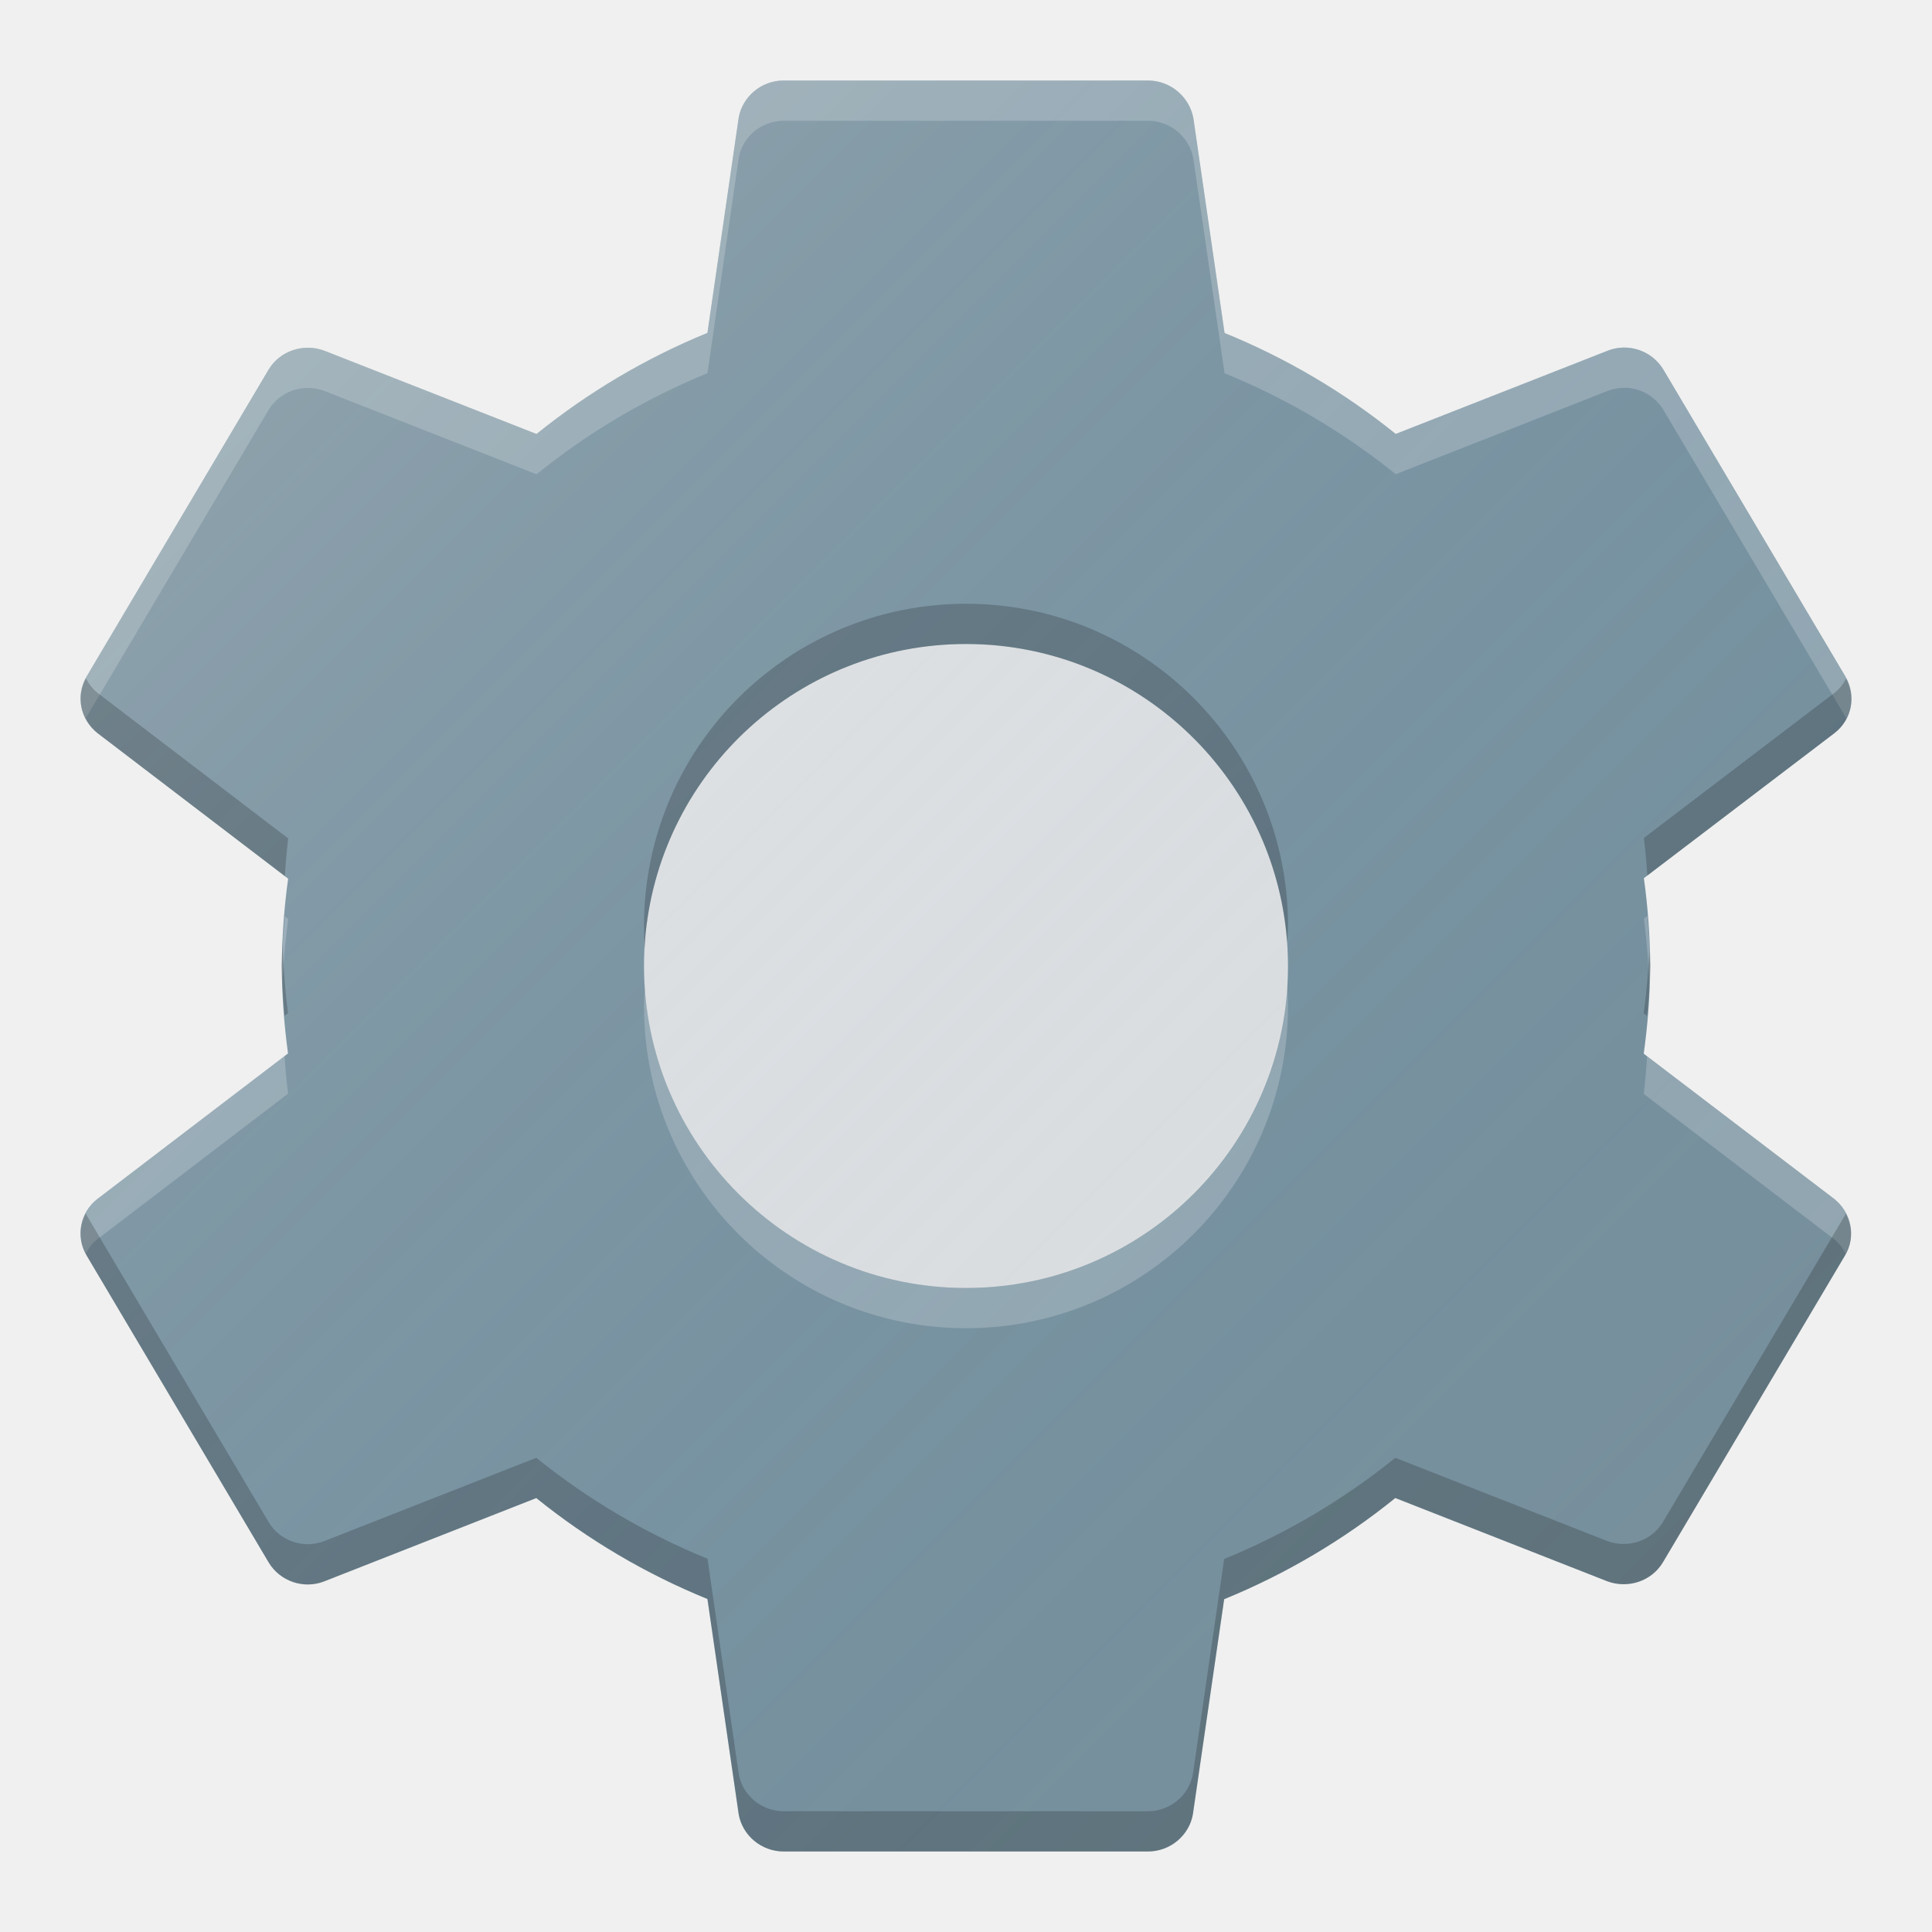
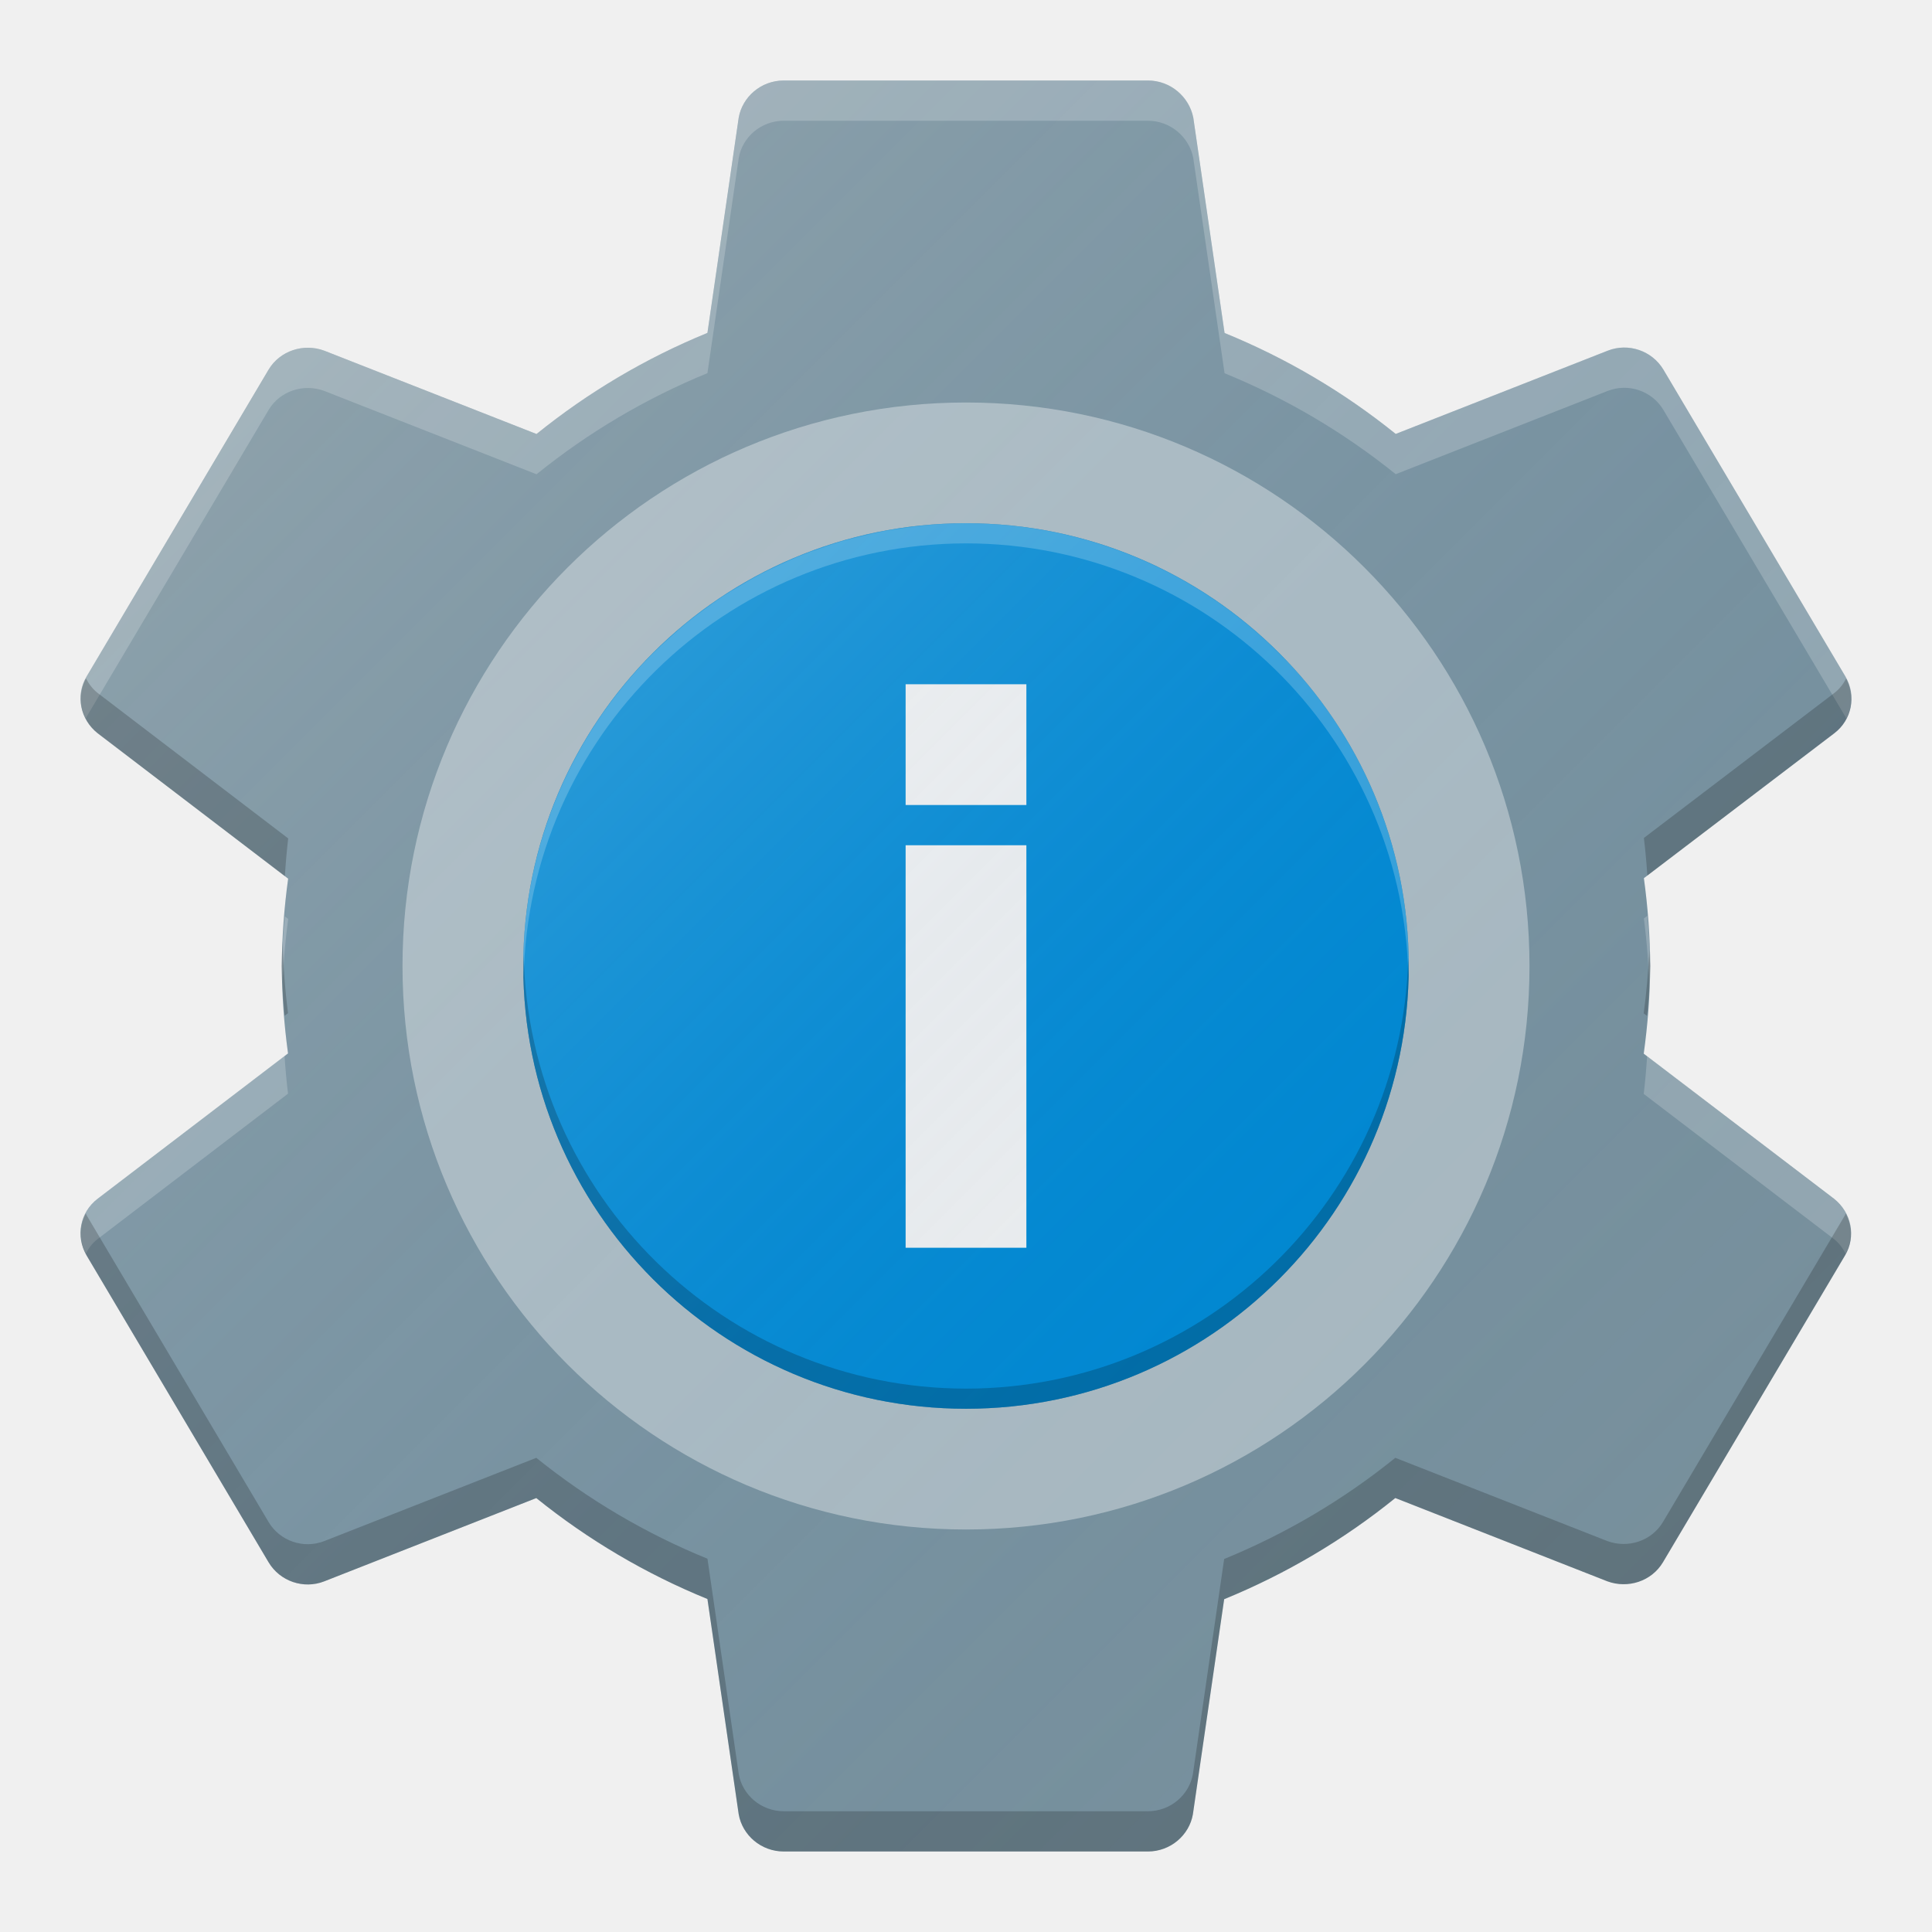
<svg xmlns="http://www.w3.org/2000/svg" xmlns:xlink="http://www.w3.org/1999/xlink" width="48" height="48" viewBox="0 0 48 48" id="svg2" version="1.1">
  <defs id="defs10">
    <linearGradient xlink:href="#linearGradient4165" id="linearGradient4171-1" x1="7" y1="1011.362" x2="41" y2="1045.362" gradientUnits="userSpaceOnUse" gradientTransform="matrix(0.9565142,0,0,0.9565217,2.028734,-960.0301)" />
    <linearGradient id="linearGradient4165">
      <stop style="stop-color:#ffffff;stop-opacity:0.15" offset="0" id="stop4167" />
      <stop style="stop-color:#177ed5;stop-opacity:0;" offset="1" id="stop4169" />
    </linearGradient>
    <linearGradient xlink:href="#linearGradient4165" id="linearGradient4171-1-9" x1="7" y1="1011.362" x2="41" y2="1045.362" gradientUnits="userSpaceOnUse" gradientTransform="matrix(0.6521738,0,0,0.6521687,8.347827,-646.6654)" />
+     <linearGradient xlink:href="#linearGradient4165" id="linearGradient4171-1-3" x1="7" y1="1011.362" x2="41" y2="1045.362" gradientUnits="userSpaceOnUse" gradientTransform="matrix(0.4782583,0,0,0.4782607,12.52174,-467.8251)" />
  </defs>
  <ellipse style="fill:#e0e0e0;fill-opacity:1;stroke:none;stroke-width:2;stroke-linecap:round;stroke-linejoin:round;stroke-miterlimit:4;stroke-dasharray:none;stroke-opacity:1" id="path4136" cx="24" cy="24" rx="10" ry="10" />
  <path style="fill:#ffffff;fill-opacity:0.2;stroke:none;stroke-width:2;stroke-linecap:round;stroke-linejoin:round;stroke-miterlimit:4;stroke-dasharray:none;stroke-opacity:1" d="m 24,14 a 10,10 0 0 0 -10,10 10,10 0 0 0 0.004,0.133 10,10 0 0 1 9.995,-9.906 10,10 0 0 1 9.996,9.867 10,10 0 0 0 0.004,-0.094 10,10 0 0 0 -10,-10 z" id="circle4149" />
  <path id="path4155" d="m 24,34 a 10,10 0 0 1 -10,-10 10,10 0 0 1 0.004,-0.133 10,10 0 0 0 9.996,9.906 10,10 0 0 0 9.996,-9.867 10,10 0 0 1 0.004,0.094 A 10,10 0 0 1 24,34 Z" style="fill:#000000;fill-opacity:0.2;stroke:none;stroke-width:2;stroke-linecap:round;stroke-linejoin:round;stroke-miterlimit:4;stroke-dasharray:none;stroke-opacity:1" />
  <path style="fill:url(#linearGradient4171-1-9);fill-opacity:1;stroke:none;stroke-width:2;stroke-linecap:round;stroke-linejoin:round;stroke-miterlimit:4;stroke-dasharray:none;stroke-opacity:1" d="m 24,9 a 15,15 0 0 0 -1.289,0.065 15,15 0 0 0 -0.707,0.085 15,15 0 0 0 -0.78,0.118 15,15 0 0 0 -0.697,0.157 15,15 0 0 0 -0.752,0.191 15,15 0 0 0 -0.693,0.231 15,15 0 0 0 -0.726,0.265 15,15 0 0 0 -0.665,0.298 15,15 0 0 0 -0.688,0.332 15,15 0 0 0 -0.641,0.367 15,15 0 0 0 -0.651,0.399 15,15 0 0 0 -0.597,0.428 15,15 0 0 0 -0.609,0.464 15,15 0 0 0 -0.538,0.471 15,15 0 0 0 -0.577,0.537 15,15 0 0 0 -4.392,10.592 15,15 0 0 0 4.225,10.435 l 0.022,0 A 15,15 0 0 0 24,39 a 15,15 0 0 0 1.274,-0.065 15,15 0 0 0 0.738,-0.089 15,15 0 0 0 0.764,-0.116 15,15 0 0 0 0.697,-0.157 15,15 0 0 0 0.752,-0.191 15,15 0 0 0 0.693,-0.231 15,15 0 0 0 0.726,-0.265 15,15 0 0 0 0.665,-0.298 15,15 0 0 0 0.688,-0.332 15,15 0 0 0 0.641,-0.367 15,15 0 0 0 0.651,-0.399 15,15 0 0 0 0.597,-0.428 15,15 0 0 0 0.609,-0.464 15,15 0 0 0 0.538,-0.471 15,15 0 0 0 0.577,-0.538 15,15 0 0 0 4.392,-10.591 15,15 0 0 0 -4.226,-10.435 l -0.02,0 A 15,15 0 0 0 24,9 Z" id="circle4163-3-7" />
  <path style="fill:#78909c;fill-opacity:1" d="M 19.473,2 C 18.907,2 18.444,2.407 18.353,2.924 L 17.576,8.271 a 17,17 0 0 0 -4.246,2.512 L 8.052,8.711 C 7.544,8.524 6.956,8.711 6.673,9.184 L 2.152,16.807 c -0.283,0.473 -0.158,1.067 0.271,1.408 l 4.736,3.615 A 17,17 0 0 0 7,24 17,17 0 0 0 7.156,26.172 l -4.733,3.613 c -0.43,0.33 -0.554,0.924 -0.271,1.408 l 4.522,7.623 c 0.283,0.473 0.87,0.671 1.379,0.473 L 13.324,37.219 a 17,17 0 0 0 4.252,2.508 l 0.777,5.35 C 18.444,45.593 18.907,46 19.473,46 l 9.045,0 c 0.565,0 1.029,-0.407 1.119,-0.924 l 0.777,-5.344 a 17,17 0 0 0 4.252,-2.514 l 5.27,2.07 c 0.509,0.187 1.096,3.44e-4 1.379,-0.473 l 4.524,-7.623 c 0.283,-0.473 0.158,-1.067 -0.271,-1.408 L 40.838,26.178 A 17,17 0 0 0 41,24 a 17,17 0 0 0 -0.158,-2.182 l 4.735,-3.604 c 0.43,-0.33 0.554,-0.924 0.271,-1.408 L 41.327,9.184 C 41.044,8.711 40.456,8.513 39.948,8.711 L 34.676,10.781 A 17,17 0 0 0 30.424,8.273 L 29.647,2.924 C 29.545,2.407 29.083,2 28.518,2 l -9.045,0 z m 4.527,14 a 8,8 0 0 1 8,8 8,8 0 0 1 -8,8 8,8 0 0 1 -8,-8 8,8 0 0 1 0.039,-0.799 A 8,8 0 0 1 24,16 Z" id="path6" />
  <path style="fill:url(#linearGradient4171-1);fill-opacity:1;stroke:none;stroke-width:2;stroke-linecap:round;stroke-linejoin:round;stroke-miterlimit:4;stroke-dasharray:none;stroke-opacity:1" d="m 19.473,2 c -0.565,0 -1.029,0.407 -1.119,0.924 l -0.777,5.348 a 17,17 0 0 0 -4.246,2.512 L 8.053,8.711 C 7.544,8.524 6.956,8.711 6.674,9.184 L 2.152,16.807 c -0.283,0.473 -0.158,1.067 0.271,1.408 l 4.736,3.615 A 17,17 0 0 0 7,24 a 17,17 0 0 0 0.156,2.172 l -4.732,3.613 c -0.43,0.33 -0.554,0.924 -0.271,1.408 l 4.521,7.623 c 0.283,0.473 0.87,0.671 1.379,0.473 L 13.324,37.219 a 17,17 0 0 0 4.252,2.508 l 0.777,5.35 C 18.444,45.593 18.907,46 19.473,46 l 9.045,0 c 0.565,0 1.029,-0.407 1.119,-0.924 l 0.777,-5.344 a 17,17 0 0 0 4.252,-2.514 l 5.27,2.07 c 0.509,0.187 1.096,3.44e-4 1.379,-0.473 l 4.523,-7.623 c 0.283,-0.473 0.158,-1.067 -0.271,-1.408 L 40.838,26.178 A 17,17 0 0 0 41,24 a 17,17 0 0 0 -0.158,-2.182 l 4.734,-3.604 c 0.43,-0.33 0.554,-0.924 0.271,-1.408 L 41.326,9.184 C 41.044,8.711 40.456,8.513 39.947,8.711 L 34.676,10.781 A 17,17 0 0 0 30.424,8.273 L 29.646,2.924 C 29.545,2.407 29.083,2 28.518,2 l -9.045,0 z m 4.527,14 a 8,8 0 0 1 8,8 8,8 0 0 1 -8,8 8,8 0 0 1 -8,-8 8,8 0 0 1 0.039,-0.799 A 8,8 0 0 1 24,16 Z" id="circle4163-3" />
  <path style="fill:#ffffff;fill-opacity:0.2" d="M 19.473 2 C 18.907 2 18.444 2.407 18.354 2.924 L 17.576 8.271 A 17 17 0 0 0 13.33 10.783 L 8.053 8.711 C 7.544 8.524 6.956 8.711 6.674 9.184 L 2.152 16.807 C 1.953 17.14 1.965 17.531 2.135 17.854 C 2.143 17.838 2.143 17.822 2.152 17.807 L 6.674 10.184 C 6.956 9.711 7.544 9.524 8.053 9.711 L 13.33 11.783 A 17 17 0 0 1 17.576 9.271 L 18.354 3.924 C 18.444 3.407 18.907 3 19.473 3 L 28.518 3 C 29.083 3 29.545 3.407 29.646 3.924 L 30.424 9.273 A 17 17 0 0 1 34.676 11.781 L 39.947 9.711 C 40.456 9.513 41.044 9.711 41.326 10.184 L 45.848 17.807 C 45.857 17.823 45.859 17.841 45.867 17.857 C 46.036 17.538 46.046 17.147 45.848 16.807 L 41.326 9.184 C 41.044 8.711 40.456 8.513 39.947 8.711 L 34.676 10.781 A 17 17 0 0 0 30.424 8.273 L 29.646 2.924 C 29.545 2.407 29.083 2 28.518 2 L 19.473 2 z M 40.928 22.752 L 40.842 22.818 A 17 17 0 0 1 40.977 24.607 A 17 17 0 0 0 41 24 A 17 17 0 0 0 40.928 22.752 z M 7.078 22.768 A 17 17 0 0 0 7 24 A 17 17 0 0 0 7.023 24.396 A 17 17 0 0 1 7.16 22.83 L 7.078 22.768 z M 31.979 24.424 A 8 8 0 0 1 24 32 A 8 8 0 0 1 16.021 24.576 A 8 8 0 0 0 16 25 A 8 8 0 0 0 24 33 A 8 8 0 0 0 32 25 A 8 8 0 0 0 31.979 24.424 z M 7.07 26.236 L 2.424 29.785 C 2.009 30.104 1.886 30.668 2.133 31.143 C 2.204 31.008 2.296 30.883 2.424 30.785 L 7.156 27.172 A 17 17 0 0 1 7.07 26.236 z M 40.922 26.24 A 17 17 0 0 1 40.838 27.178 L 45.566 30.785 C 45.693 30.886 45.784 31.011 45.855 31.146 C 46.104 30.681 45.982 30.115 45.566 29.785 L 40.922 26.24 z " id="path4146" />
  <path style="fill:#000000;fill-opacity:0.196" d="M 24,15 A 8,8 0 0 0 16.039,22.201 8,8 0 0 0 16,23 a 8,8 0 0 0 0.021,0.576 8,8 0 0 1 0.018,-0.375 A 8,8 0 0 1 24,16 8,8 0 0 1 31.979,23.424 8,8 0 0 0 32,23 8,8 0 0 0 24,15 Z M 2.135,16.854 c -0.249,0.465 -0.127,1.031 0.289,1.361 l 4.654,3.553 a 17,17 0 0 1 0.082,-0.938 L 2.424,17.215 C 2.297,17.114 2.206,16.989 2.135,16.854 Z m 43.732,0.004 c -0.071,0.135 -0.163,0.259 -0.291,0.357 l -4.734,3.604 a 17,17 0 0 1 0.086,0.934 l 4.648,-3.537 c 0.415,-0.319 0.538,-0.883 0.291,-1.357 z M 7.023,23.396 A 17,17 0 0 0 7,24 17,17 0 0 0 7.07,25.236 L 7.156,25.172 A 17,17 0 0 1 7.023,23.396 Z m 33.953,0.211 a 17,17 0 0 1 -0.139,1.57 l 0.084,0.062 A 17,17 0 0 0 41,24 17,17 0 0 0 40.977,23.607 Z M 2.133,30.143 c -0.168,0.319 -0.179,0.711 0.02,1.051 l 4.521,7.623 c 0.283,0.473 0.87,0.671 1.379,0.473 L 13.324,37.219 a 17,17 0 0 0 4.252,2.508 l 0.777,5.35 C 18.444,45.593 18.907,46 19.473,46 l 9.045,0 c 0.565,0 1.029,-0.407 1.119,-0.924 l 0.777,-5.344 a 17,17 0 0 0 4.252,-2.514 l 5.27,2.07 c 0.509,0.187 1.096,3.44e-4 1.379,-0.473 l 4.523,-7.623 c 0.199,-0.333 0.187,-0.724 0.018,-1.047 -0.008,0.015 -0.009,0.032 -0.018,0.047 l -4.523,7.623 c -0.283,0.473 -0.87,0.66 -1.379,0.473 L 34.666,36.219 a 17,17 0 0 1 -4.252,2.514 l -0.777,5.344 C 29.546,44.593 29.083,45 28.518,45 l -9.045,0 c -0.565,0 -1.029,-0.407 -1.119,-0.924 l -0.777,-5.35 A 17,17 0 0 1 13.324,36.219 L 8.053,38.289 C 7.544,38.487 6.956,38.289 6.674,37.816 L 2.152,30.193 c -0.01,-0.016 -0.011,-0.034 -0.02,-0.051 z" id="path4151" />
+   <path style="fill:#ffffff;fill-opacity:0.357;stroke:none" d="M 24 10 A 14 14 0 0 0 10 24 A 14 14 0 0 0 24 38 A 14 14 0 0 0 38 24 A 14 14 0 0 0 24 10 z M 24 13 A 11 11 0 0 1 35 24 A 11 11 0 0 1 24 35 A 11 11 0 0 1 13 24 A 11 11 0 0 1 24 13 z " id="circle4151" />
+   <ellipse style="fill:#0288d1;fill-opacity:1;stroke:none;stroke-width:2;stroke-linecap:round;stroke-linejoin:round;stroke-miterlimit:4;stroke-dasharray:none;stroke-opacity:1" id="path4136-8" cx="24" cy="24" rx="11" ry="11" />
+   <rect style="fill:#eeeeee;fill-opacity:1;stroke:none" id="rect4149" width="3" height="10" x="22.5" y="21" />
+   <rect style="fill:#eeeeee;fill-opacity:1;stroke:none" id="rect4151" width="3" height="3" x="22.5" y="17" />
+   <path style="fill:url(#linearGradient4171-1-3);fill-opacity:1;stroke:none;stroke-width:2;stroke-linecap:round;stroke-linejoin:round;stroke-miterlimit:4;stroke-dasharray:none;stroke-opacity:1" d="m 24,13 a 11,11 0 0 0 -0.945,0.047 11,11 0 0 0 -0.518,0.063 11,11 0 0 0 -0.572,0.087 11,11 0 0 0 -0.511,0.115 11,11 0 0 0 -0.551,0.14 11,11 0 0 0 -0.508,0.169 11,11 0 0 0 -0.532,0.194 11,11 0 0 0 -0.488,0.219 11,11 0 0 0 -0.504,0.244 11,11 0 0 0 -0.47,0.269 11,11 0 0 0 -0.477,0.292 11,11 0 0 0 -0.438,0.314 11,11 0 0 0 -0.446,0.34 11,11 0 0 0 -0.394,0.346 11,11 0 0 0 -0.423,0.394 A 11,11 0 0 0 13,24 a 11,11 0 0 0 3.098,7.652 l 0.016,0 A 11,11 0 0 0 24,35 a 11,11 0 0 0 0.934,-0.047 11,11 0 0 0 0.541,-0.065 11,11 0 0 0 0.56,-0.085 11,11 0 0 0 0.511,-0.115 11,11 0 0 0 0.551,-0.14 11,11 0 0 0 0.508,-0.169 11,11 0 0 0 0.532,-0.194 11,11 0 0 0 0.488,-0.218 11,11 0 0 0 0.504,-0.244 11,11 0 0 0 0.47,-0.269 11,11 0 0 0 0.477,-0.292 11,11 0 0 0 0.438,-0.314 11,11 0 0 0 0.446,-0.34 11,11 0 0 0 0.394,-0.346 11,11 0 0 0 0.423,-0.394 11,11 0 0 0 3.221,-7.767 11,11 0 0 0 -3.099,-7.652 l -0.015,0 a 11,11 0 0 0 -7.886,-3.348 z" id="circle4163-3-6" />
+   <path style="fill:#ffffff;fill-opacity:0.2;stroke:none;stroke-width:2;stroke-linecap:round;stroke-linejoin:round;stroke-miterlimit:4;stroke-dasharray:none;stroke-opacity:1" d="M 24,13 A 11,11 0 0 0 13,24 11,11 0 0 0 13.011,24.293 11,11 0 0 1 24,13.5 11,11 0 0 1 34.989,24.207 11,11 0 0 0 35,24 11,11 0 0 0 24,13 Z" id="circle4150" />
+   <path id="path4155-2" d="M 24,35 A 11,11 0 0 1 13,24 11,11 0 0 1 13.011,23.707 11,11 0 0 0 24,34.5 11,11 0 0 0 34.989,23.793 11,11 0 0 1 35,24 11,11 0 0 1 24,35 Z" style="fill:#000000;fill-opacity:0.2;stroke:none;stroke-width:2;stroke-linecap:round;stroke-linejoin:round;stroke-miterlimit:4;stroke-dasharray:none;stroke-opacity:1" />
</svg>
